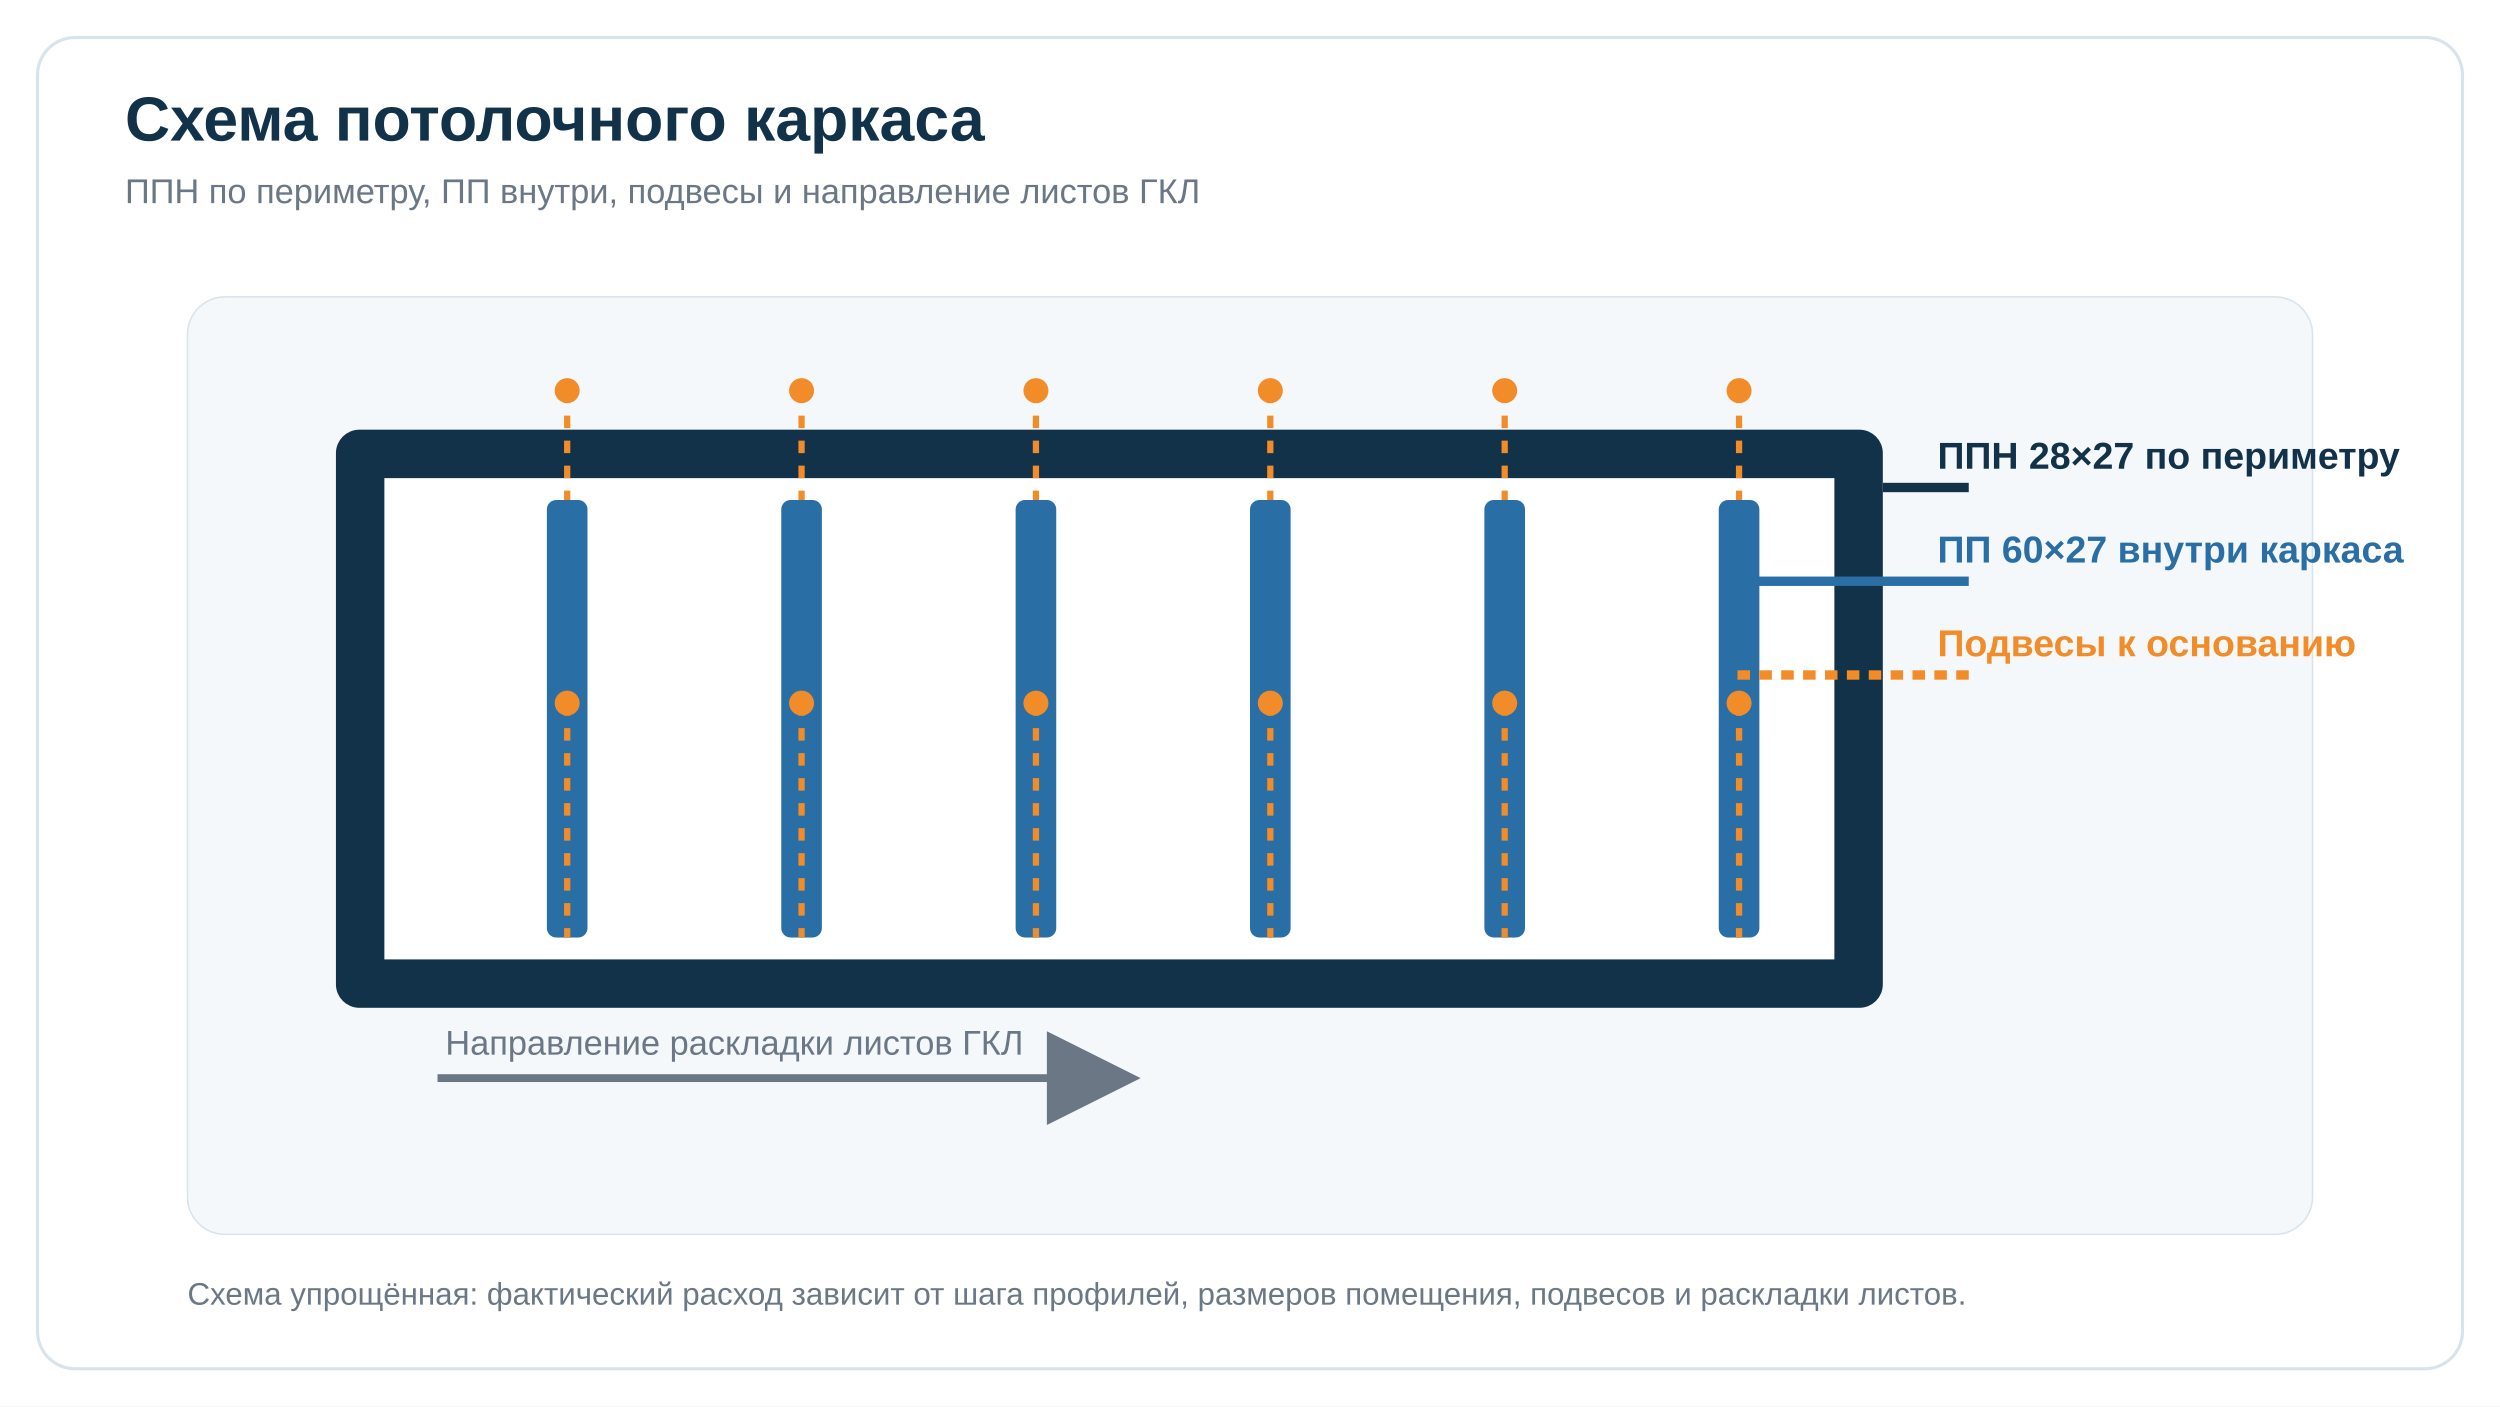
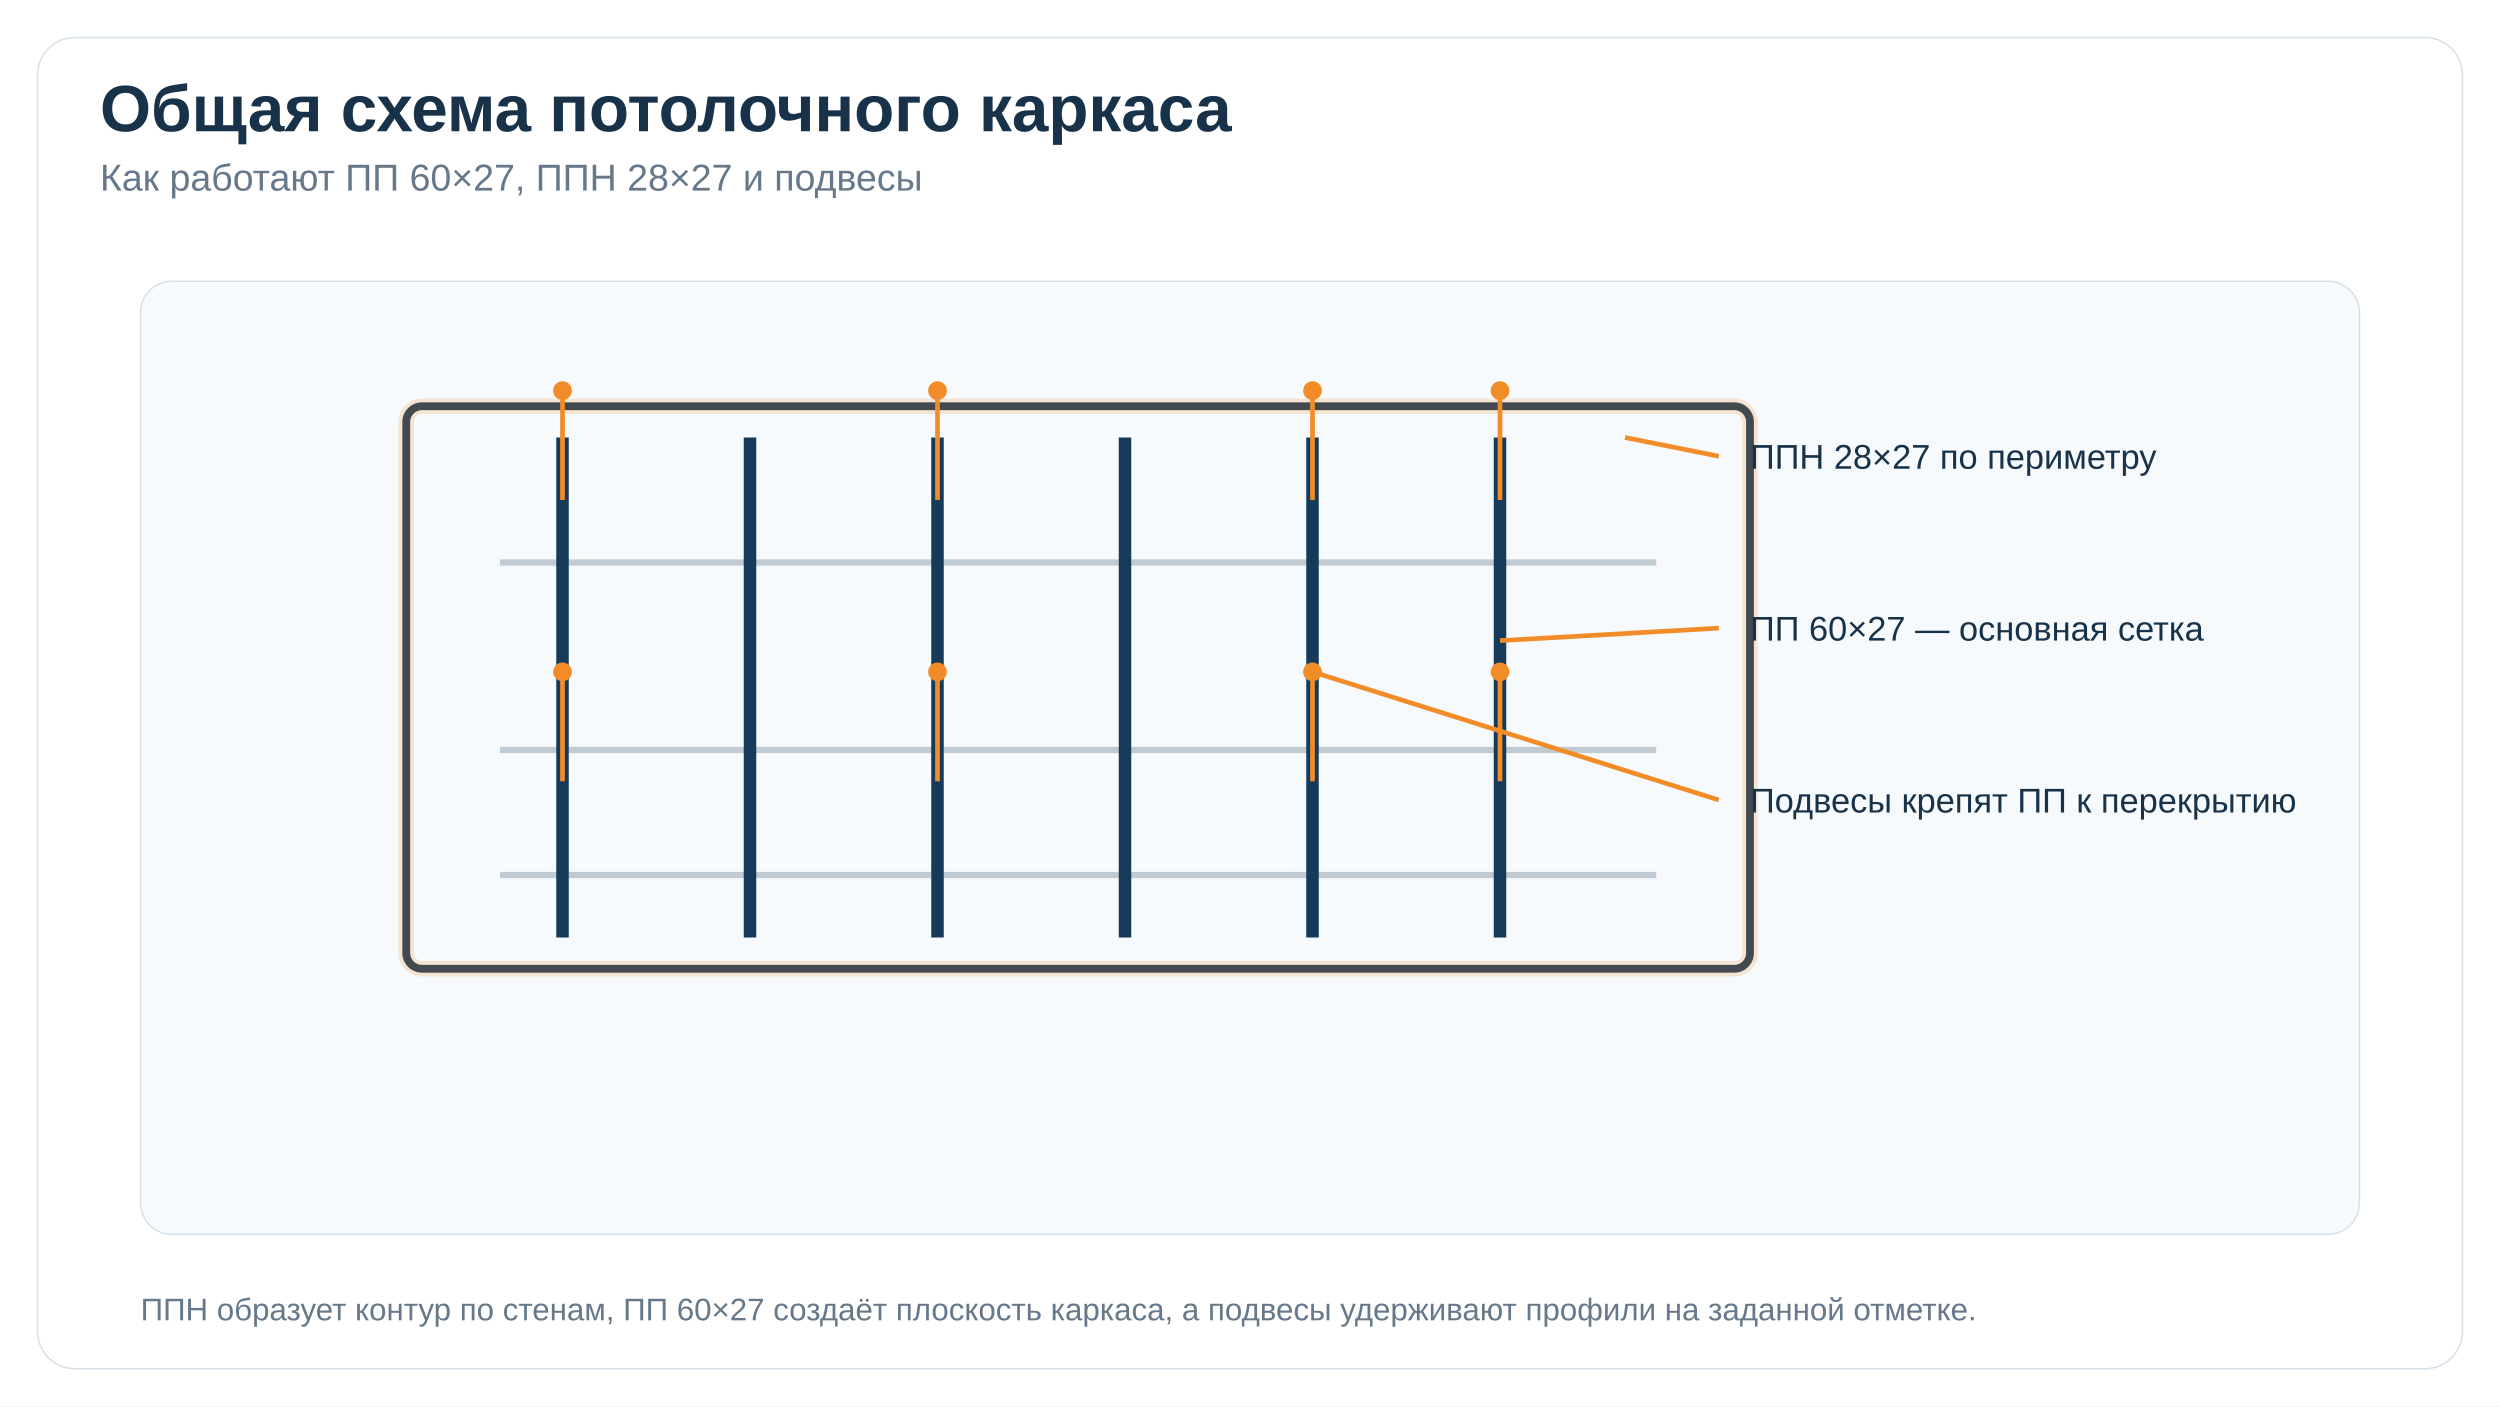
- <svg xmlns="http://www.w3.org/2000/svg" width="1600" height="900" viewBox="0 0 1600 900" fill="none">
+ <svg xmlns="http://www.w3.org/2000/svg" width="1600" height="900" viewBox="0 0 1600 900">
  <rect width="1600" height="900" fill="#ffffff" />
-   <rect x="24" y="24" width="1552" height="852" rx="24" fill="#ffffff" stroke="#d9e3ec" stroke-width="2" />
-   <text x="80" y="90" fill="#12324a" font-size="40" font-family="Arial" font-weight="700">Схема потолочного каркаса</text>
-   <text x="80" y="130" fill="#6b7785" font-size="22" font-family="Arial">ППН по периметру, ПП внутри, подвесы и направление листов ГКЛ</text>
-   <rect x="120" y="190" width="1360" height="600" rx="24" fill="#f5f8fb" stroke="#d9e3ec" />
-   <rect x="220" y="280" width="980" height="360" rx="10" fill="#ffffff" stroke="#12324a" stroke-width="10" />
-   <rect x="220" y="280" width="980" height="26" rx="6" fill="#12324a" />
-   <rect x="220" y="614" width="980" height="26" rx="6" fill="#12324a" />
-   <rect x="220" y="280" width="26" height="360" rx="6" fill="#12324a" />
-   <rect x="1174" y="280" width="26" height="360" rx="6" fill="#12324a" />
-   <rect x="350" y="320" width="26" height="280" rx="6" fill="#2a6ea6" />
-   <line x1="363" y1="250" x2="363" y2="320" stroke="#f28c28" stroke-width="4" stroke-dasharray="8 8" />
-   <circle cx="363" cy="250" r="8" fill="#f28c28" />
-   <line x1="363" y1="450" x2="363" y2="600" stroke="#f28c28" stroke-width="4" stroke-dasharray="8 8" />
-   <circle cx="363" cy="450" r="8" fill="#f28c28" />
-   <rect x="500" y="320" width="26" height="280" rx="6" fill="#2a6ea6" />
-   <line x1="513" y1="250" x2="513" y2="320" stroke="#f28c28" stroke-width="4" stroke-dasharray="8 8" />
-   <circle cx="513" cy="250" r="8" fill="#f28c28" />
-   <line x1="513" y1="450" x2="513" y2="600" stroke="#f28c28" stroke-width="4" stroke-dasharray="8 8" />
-   <circle cx="513" cy="450" r="8" fill="#f28c28" />
-   <rect x="650" y="320" width="26" height="280" rx="6" fill="#2a6ea6" />
-   <line x1="663" y1="250" x2="663" y2="320" stroke="#f28c28" stroke-width="4" stroke-dasharray="8 8" />
-   <circle cx="663" cy="250" r="8" fill="#f28c28" />
-   <line x1="663" y1="450" x2="663" y2="600" stroke="#f28c28" stroke-width="4" stroke-dasharray="8 8" />
-   <circle cx="663" cy="450" r="8" fill="#f28c28" />
-   <rect x="800" y="320" width="26" height="280" rx="6" fill="#2a6ea6" />
-   <line x1="813" y1="250" x2="813" y2="320" stroke="#f28c28" stroke-width="4" stroke-dasharray="8 8" />
-   <circle cx="813" cy="250" r="8" fill="#f28c28" />
-   <line x1="813" y1="450" x2="813" y2="600" stroke="#f28c28" stroke-width="4" stroke-dasharray="8 8" />
-   <circle cx="813" cy="450" r="8" fill="#f28c28" />
-   <rect x="950" y="320" width="26" height="280" rx="6" fill="#2a6ea6" />
-   <line x1="963" y1="250" x2="963" y2="320" stroke="#f28c28" stroke-width="4" stroke-dasharray="8 8" />
-   <circle cx="963" cy="250" r="8" fill="#f28c28" />
-   <line x1="963" y1="450" x2="963" y2="600" stroke="#f28c28" stroke-width="4" stroke-dasharray="8 8" />
-   <circle cx="963" cy="450" r="8" fill="#f28c28" />
-   <rect x="1100" y="320" width="26" height="280" rx="6" fill="#2a6ea6" />
-   <line x1="1113" y1="250" x2="1113" y2="320" stroke="#f28c28" stroke-width="4" stroke-dasharray="8 8" />
-   <circle cx="1113" cy="250" r="8" fill="#f28c28" />
-   <line x1="1113" y1="450" x2="1113" y2="600" stroke="#f28c28" stroke-width="4" stroke-dasharray="8 8" />
-   <circle cx="1113" cy="450" r="8" fill="#f28c28" />
-   <text x="1240" y="300" fill="#12324a" font-size="24" font-family="Arial" font-weight="700">ППН 28×27 по периметру</text>
-   <text x="1240" y="360" fill="#2a6ea6" font-size="24" font-family="Arial" font-weight="700">ПП 60×27 внутри каркаса</text>
-   <text x="1240" y="420" fill="#f28c28" font-size="24" font-family="Arial" font-weight="700">Подвесы к основанию</text>
-   <path d="M 1260 312 H 1205" stroke="#12324a" stroke-width="6" />
-   <path d="M 1260 372 H 1113" stroke="#2a6ea6" stroke-width="6" />
-   <path d="M 1260 432 H 1108" stroke="#f28c28" stroke-width="6" stroke-dasharray="8 6" />
-   <path d="M 280 690 H 720" stroke="#6b7785" stroke-width="5" marker-end="url(#arr3)" />
-   <text x="285" y="675" fill="#6b7785" font-size="22" font-family="Arial">Направление раскладки листов ГКЛ</text>
  <defs>
-     <marker id="arr3" markerWidth="12" markerHeight="12" refX="10" refY="6" orient="auto">
-       <path d="M0,0 L12,6 L0,12 Z" fill="#6b7785" />
+     <marker id="arr" markerWidth="8" markerHeight="8" refX="4" refY="4" orient="auto">
+       <path d="M0,4 L8,0 L8,8 Z" fill="#f28c28" />
+     </marker>
+     <marker id="arrS" markerWidth="8" markerHeight="8" refX="4" refY="4" orient="auto">
+       <path d="M8,4 L0,0 L0,8 Z" fill="#f28c28" />
    </marker>
  </defs>
-   <text x="120" y="835" fill="#6b7785" font-size="20" font-family="Arial">Схема упрощённая: фактический расход зависит от шага профилей, размеров помещения, подвесов и раскладки листов.</text>
+   <rect x="24" y="24" width="1552" height="852" rx="24" fill="#ffffff" stroke="#d7e1ea" />
+   <text x="64" y="84" fill="#18324a" font-family="Arial" font-size="42" font-weight="700">Общая схема потолочного каркаса</text>
+   <text x="64" y="122" fill="#66788a" font-family="Arial" font-size="24">Как работают ПП 60×27, ППН 28×27 и подвесы</text>
+   <rect x="90" y="180" width="1420" height="610" rx="20" fill="#f7fafc" stroke="#d7e1ea" />
+   <rect x="260" y="260" width="860" height="360" rx="10" fill="none" stroke="#163a59" stroke-width="5" stroke-dasharray="0" />
+   <rect x="260" y="260" width="860" height="360" rx="10" fill="none" stroke="#f28c28" stroke-width="10" opacity="0.2" />
+   <line x1="360" y1="280" x2="360" y2="600" stroke="#163a59" stroke-width="8" />
+   <line x1="480" y1="280" x2="480" y2="600" stroke="#163a59" stroke-width="8" />
+   <line x1="600" y1="280" x2="600" y2="600" stroke="#163a59" stroke-width="8" />
+   <line x1="720" y1="280" x2="720" y2="600" stroke="#163a59" stroke-width="8" />
+   <line x1="840" y1="280" x2="840" y2="600" stroke="#163a59" stroke-width="8" />
+   <line x1="960" y1="280" x2="960" y2="600" stroke="#163a59" stroke-width="8" />
+   <line x1="320" y1="360" x2="1060" y2="360" stroke="#163a59" stroke-width="4" opacity="0.25" />
+   <line x1="320" y1="480" x2="1060" y2="480" stroke="#163a59" stroke-width="4" opacity="0.25" />
+   <line x1="320" y1="560" x2="1060" y2="560" stroke="#163a59" stroke-width="4" opacity="0.25" />
+   <line x1="360" y1="250" x2="360" y2="320" stroke="#f28c28" stroke-width="3" />
+   <circle cx="360" cy="250" r="6" fill="#f28c28" />
+   <line x1="360" y1="430" x2="360" y2="500" stroke="#f28c28" stroke-width="3" />
+   <circle cx="360" cy="430" r="6" fill="#f28c28" />
+   <line x1="600" y1="250" x2="600" y2="320" stroke="#f28c28" stroke-width="3" />
+   <circle cx="600" cy="250" r="6" fill="#f28c28" />
+   <line x1="600" y1="430" x2="600" y2="500" stroke="#f28c28" stroke-width="3" />
+   <circle cx="600" cy="430" r="6" fill="#f28c28" />
+   <line x1="840" y1="250" x2="840" y2="320" stroke="#f28c28" stroke-width="3" />
+   <circle cx="840" cy="250" r="6" fill="#f28c28" />
+   <line x1="840" y1="430" x2="840" y2="500" stroke="#f28c28" stroke-width="3" />
+   <circle cx="840" cy="430" r="6" fill="#f28c28" />
+   <line x1="960" y1="250" x2="960" y2="320" stroke="#f28c28" stroke-width="3" />
+   <circle cx="960" cy="250" r="6" fill="#f28c28" />
+   <line x1="960" y1="430" x2="960" y2="500" stroke="#f28c28" stroke-width="3" />
+   <circle cx="960" cy="430" r="6" fill="#f28c28" />
+   <line x1="1040" y1="280" x2="1100" y2="292" stroke="#f28c28" stroke-width="3" />
+   <text x="1120" y="300" fill="#18324a" font-size="22" font-family="Arial">ППН 28×27 по периметру</text>
+   <line x1="960" y1="410" x2="1100" y2="402" stroke="#f28c28" stroke-width="3" />
+   <text x="1120" y="410" fill="#18324a" font-size="22" font-family="Arial">ПП 60×27 — основная сетка</text>
+   <line x1="840" y1="430" x2="1100" y2="512" stroke="#f28c28" stroke-width="3" />
+   <text x="1120" y="520" fill="#18324a" font-size="22" font-family="Arial">Подвесы крепят ПП к перекрытию</text>
+   <text x="90" y="845" fill="#66788a" font-size="20" font-family="Arial">ППН образует контур по стенам, ПП 60×27 создаёт плоскость каркаса, а подвесы удерживают профили на заданной отметке.</text>
</svg>
